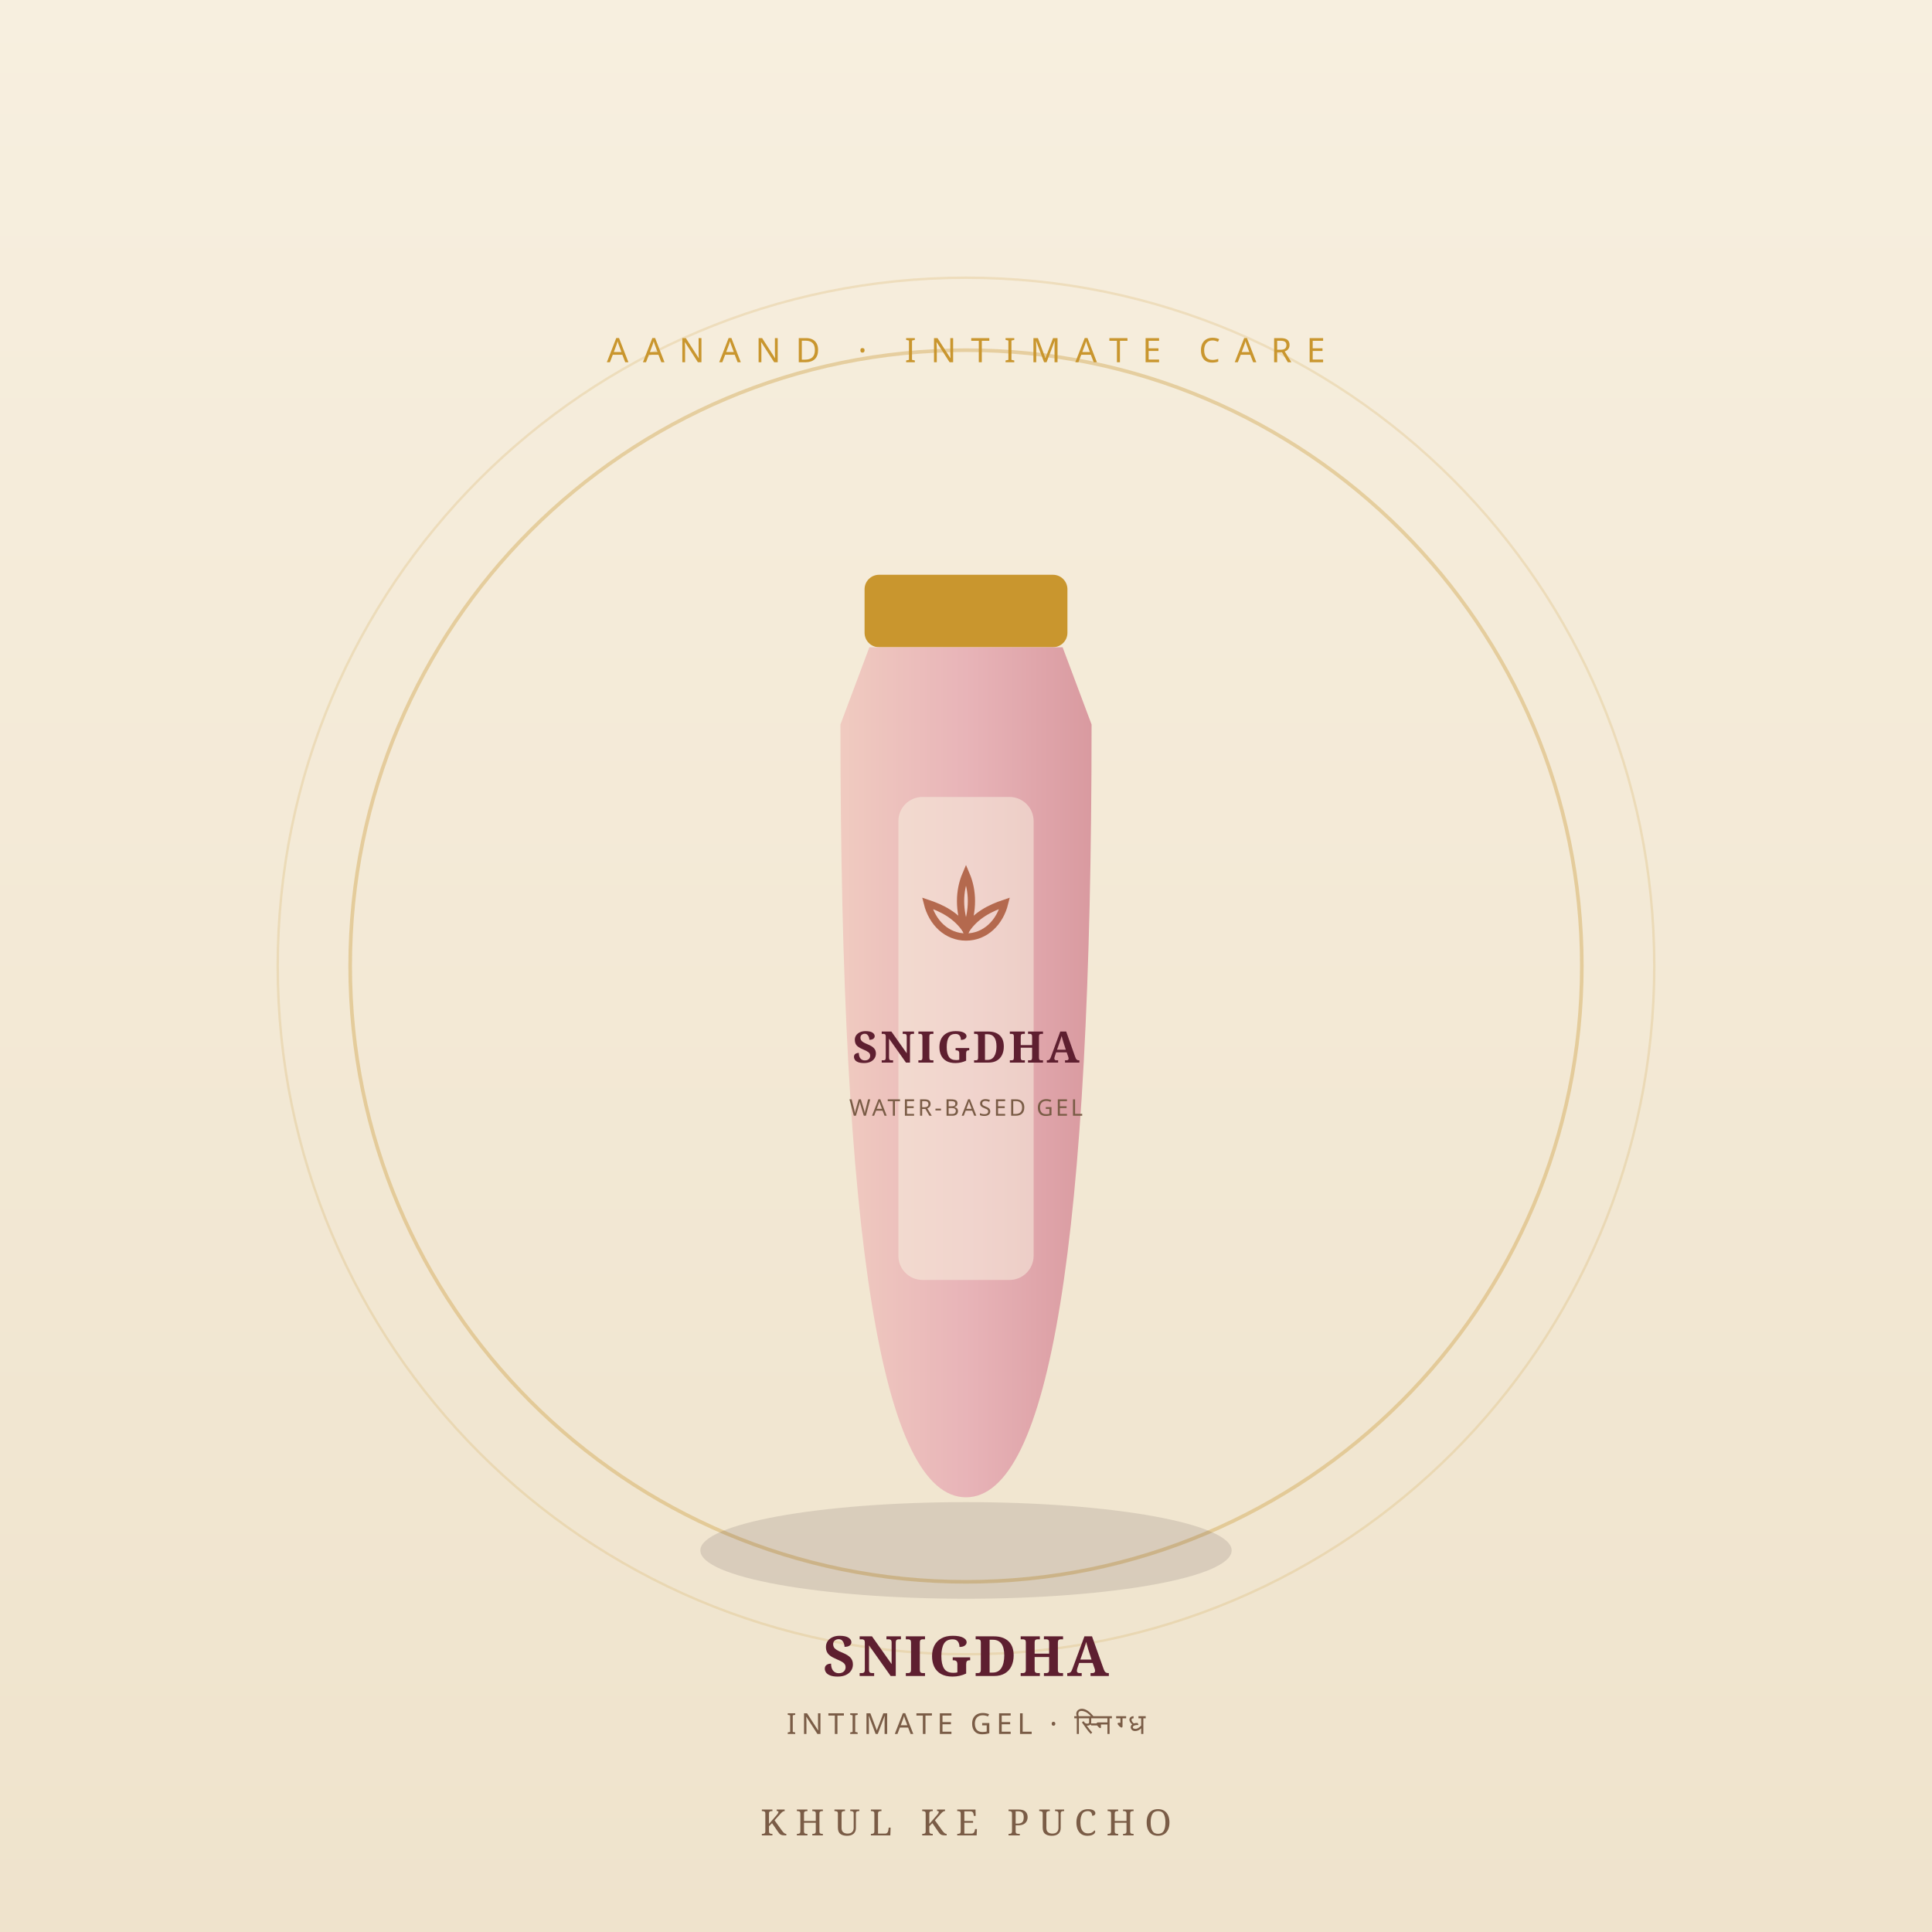
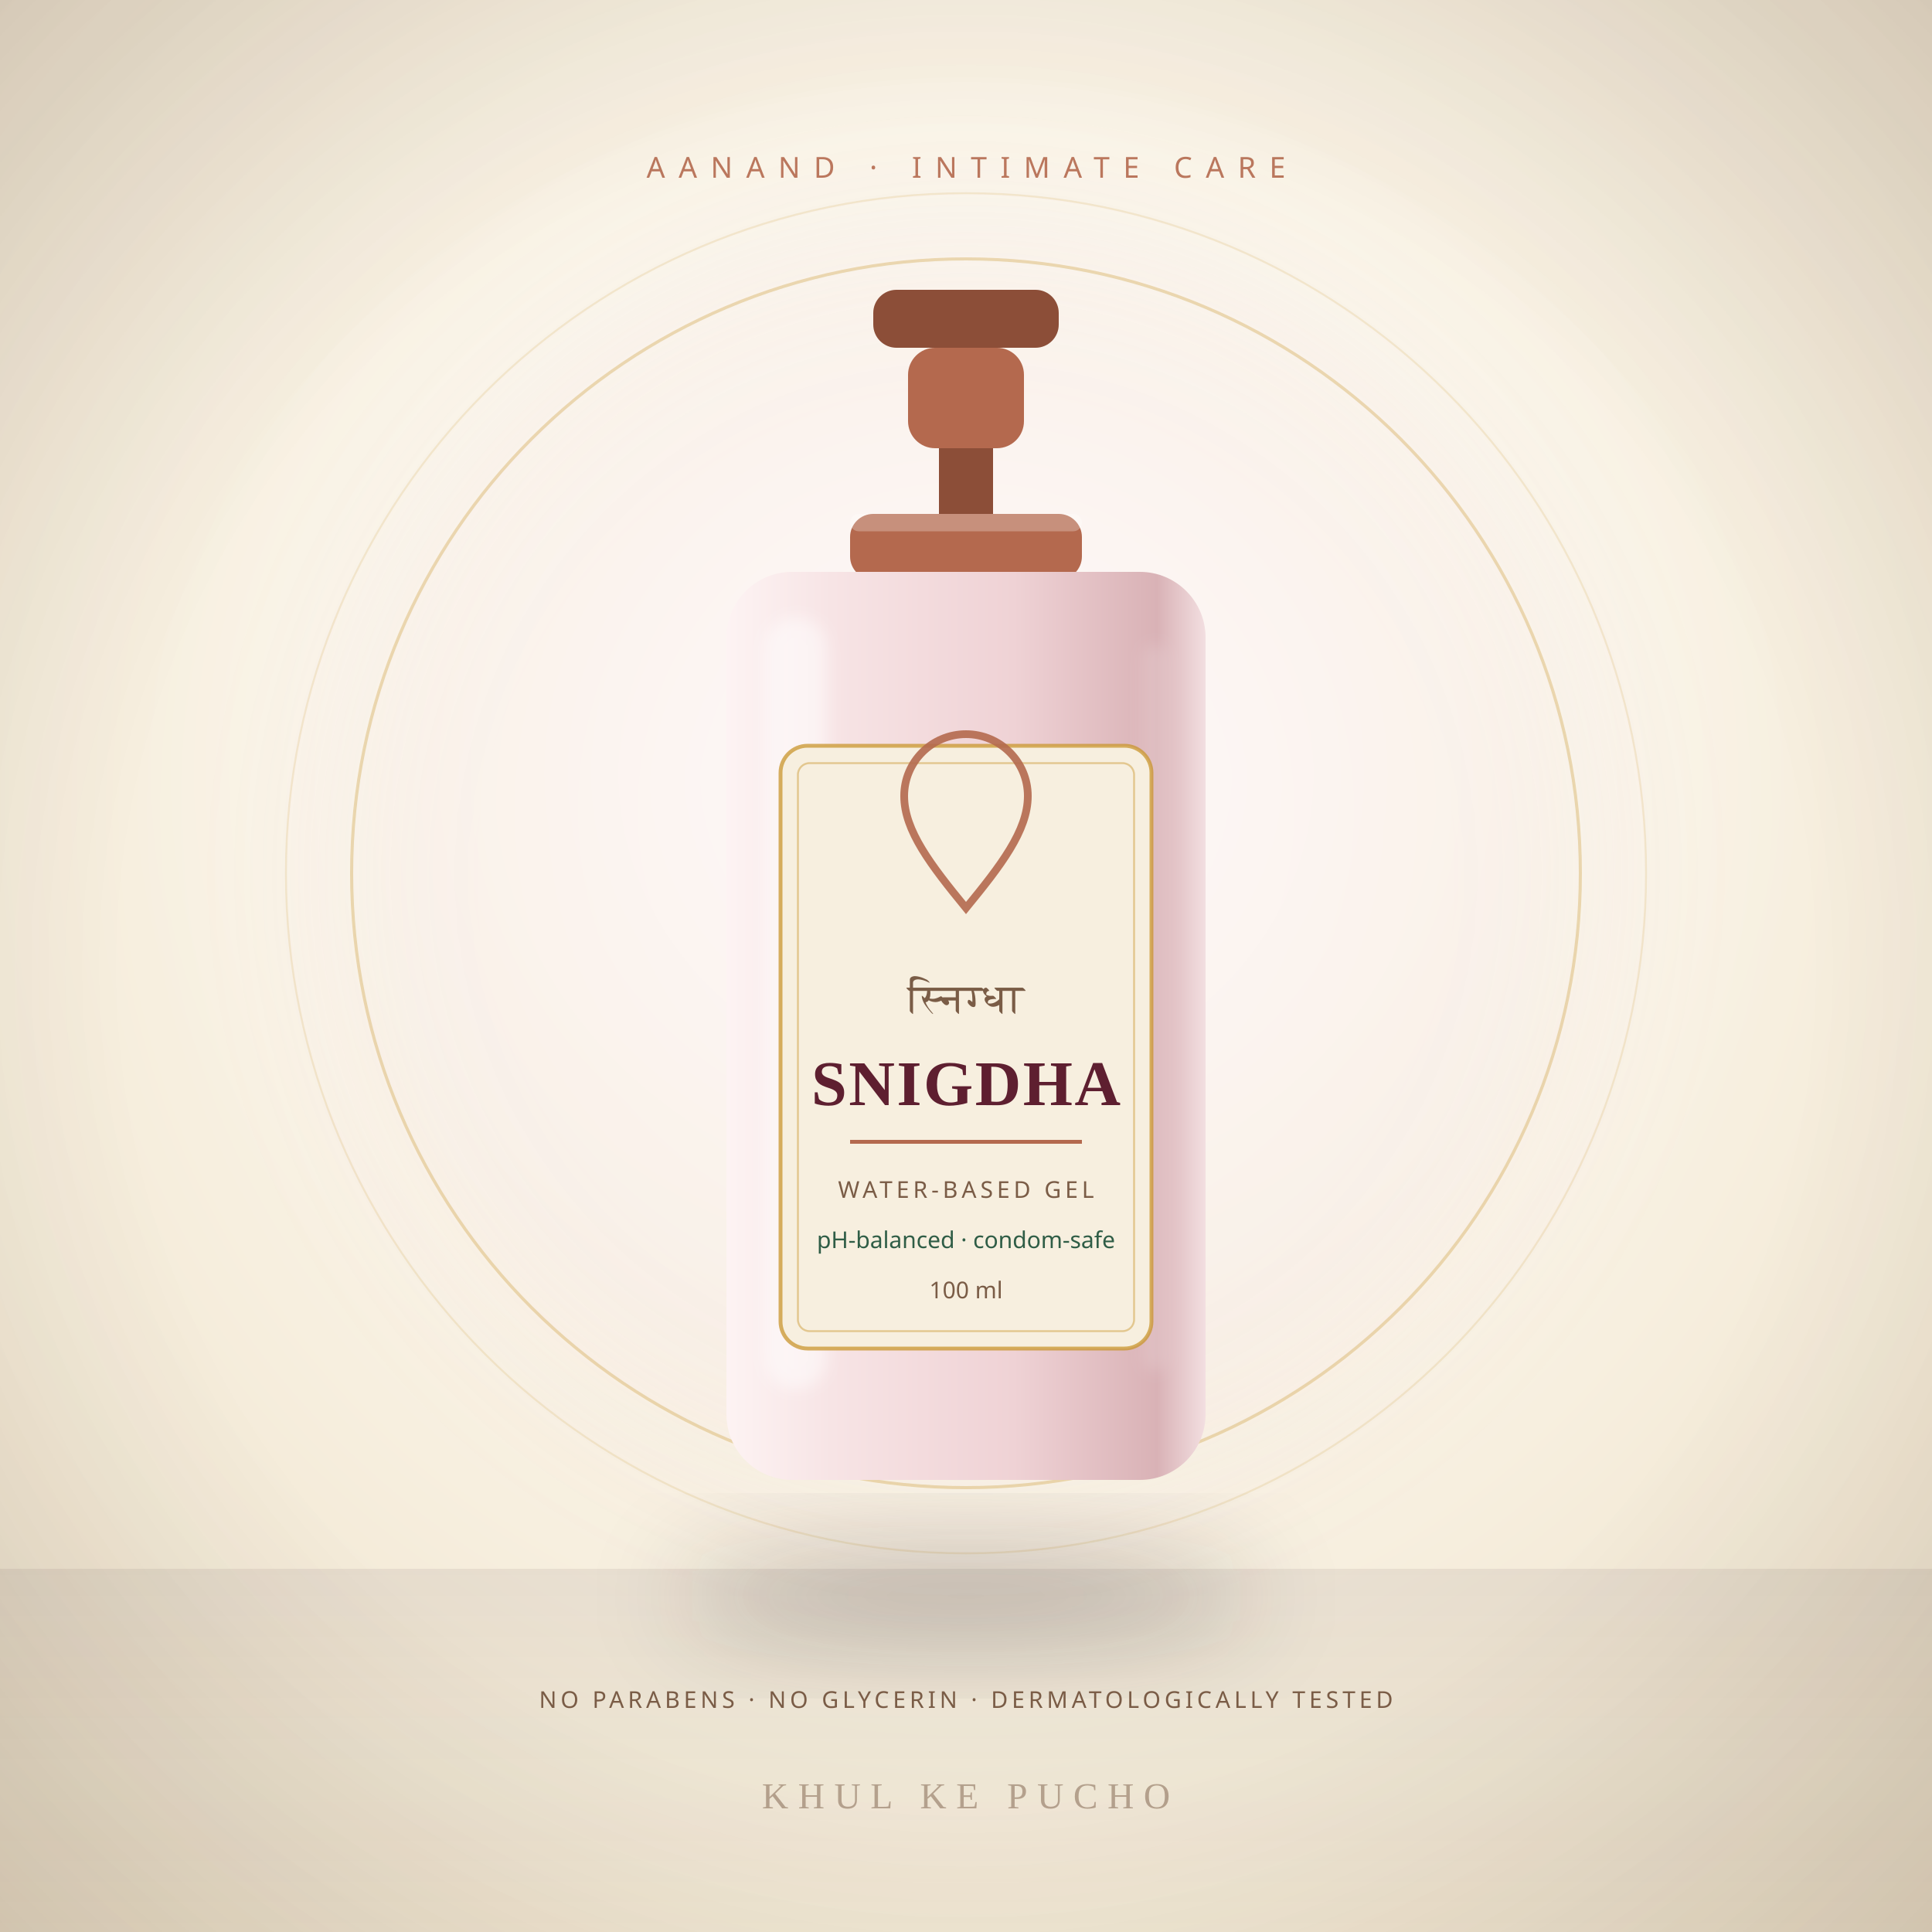
- <svg xmlns="http://www.w3.org/2000/svg" viewBox="0 0 800 800">
+ <svg xmlns="http://www.w3.org/2000/svg" viewBox="0 0 1000 1000" role="img">
  <defs>
-     <linearGradient id="bg" x1="0" y1="0" x2="0" y2="1">
-       <stop offset="0" stop-color="#F7EFDF" />
-       <stop offset="1" stop-color="#EFE3CC" />
+     <radialGradient id="studio" cx=".5" cy=".42" r=".78">
+       <stop offset="0" stop-color="#FFFDF8" />
+       <stop offset=".55" stop-color="#F7EFDF" />
+       <stop offset="1" stop-color="#E9DCC2" />
+     </radialGradient>
+     <radialGradient id="spot" cx=".5" cy=".45" r=".5">
+       <stop offset="0" stop-color="#FFFFFF" stop-opacity=".85" />
+       <stop offset="1" stop-color="#FFFFFF" stop-opacity="0" />
+     </radialGradient>
+     <radialGradient id="vig" cx=".5" cy=".5" r=".72">
+       <stop offset=".6" stop-color="#241419" stop-opacity="0" />
+       <stop offset="1" stop-color="#241419" stop-opacity=".13" />
+     </radialGradient>
+     <linearGradient id="floor" x1="0" y1="0" x2="0" y2="1">
+       <stop offset="0" stop-color="#241419" stop-opacity=".07" />
+       <stop offset="1" stop-color="#241419" stop-opacity="0" />
    </linearGradient>
-     <linearGradient id="tube" x1="0" y1="0" x2="1" y2="0">
-       <stop offset="0" stop-color="#F0CBC0" />
-       <stop offset=".5" stop-color="#E8B4B8" />
-       <stop offset="1" stop-color="#D99AA0" />
+     <filter id="soft" x="-60%" y="-60%" width="220%" height="220%">
+       <feGaussianBlur stdDeviation="26" />
+     </filter>
+     <filter id="soft2" x="-60%" y="-60%" width="220%" height="220%">
+       <feGaussianBlur stdDeviation="11" />
+     </filter>
+     <filter id="soft3" x="-60%" y="-60%" width="220%" height="220%">
+       <feGaussianBlur stdDeviation="4" />
+     </filter>
+     <filter id="glowf" x="-90%" y="-90%" width="280%" height="280%">
+       <feGaussianBlur stdDeviation="34" />
+     </filter>
+     <linearGradient id="specV" x1="0" y1="0" x2="1" y2="0">
+       <stop offset="0" stop-color="#FFFFFF" stop-opacity="0" />
+       <stop offset=".5" stop-color="#FFFFFF" stop-opacity=".55" />
+       <stop offset="1" stop-color="#FFFFFF" stop-opacity="0" />
+     </linearGradient>
+     <linearGradient id="sil" x1="0" y1="0" x2="1" y2="0">
+       <stop offset="0" stop-color="#D89377" />
+       <stop offset=".22" stop-color="#C97F5E" />
+       <stop offset=".58" stop-color="#B4694E" />
+       <stop offset=".88" stop-color="#7A422E" />
+       <stop offset="1" stop-color="#A15C42" />
+     </linearGradient>
+     <linearGradient id="blush" x1="0" y1="0" x2="1" y2="0">
+       <stop offset="0" stop-color="#F4CDD0" />
+       <stop offset=".3" stop-color="#E8B4B8" />
+       <stop offset=".72" stop-color="#D99AA0" />
+       <stop offset="1" stop-color="#B9787E" />
+     </linearGradient>
+     <radialGradient id="softhead" cx=".38" cy=".3" r=".78">
+       <stop offset="0" stop-color="#FBE3E0" />
+       <stop offset=".55" stop-color="#E8B4B8" />
+       <stop offset="1" stop-color="#C98A90" />
+     </radialGradient>
+     <linearGradient id="frost" x1="0" y1="0" x2="1" y2="0">
+       <stop offset="0" stop-color="#FDF3F3" />
+       <stop offset=".22" stop-color="#F7E4E5" />
+       <stop offset=".6" stop-color="#EFD2D5" />
+       <stop offset=".9" stop-color="#D9B2B6" />
+       <stop offset="1" stop-color="#F2DEE0" />
    </linearGradient>
  </defs>
-   <rect width="800" height="800" fill="url(#bg)" />
-   <circle cx="400" cy="400" r="255" fill="none" stroke="#C9962E" stroke-width="1.5" opacity=".35" />
-   <circle cx="400" cy="400" r="285" fill="none" stroke="#C9962E" stroke-width="1" opacity=".18" />
-   <text x="400" y="150" text-anchor="middle" font-family="Verdana,sans-serif" font-size="14" letter-spacing="6" fill="#C9962E">AANAND · INTIMATE CARE</text>
-   <ellipse cx="400" cy="642" rx="110" ry="20" fill="#241419" opacity=".12" />
-   <rect x="358" y="238" width="84" height="30" rx="6" fill="#C9962E" />
-   <path d="M360 268 L440 268 L452 300 Q452 620 400 620 Q348 620 348 300 Z" fill="url(#tube)" />
-   <rect x="372" y="330" width="56" height="200" rx="10" fill="#F7EFDF" opacity=".55" />
-   <g fill="none" stroke="#B4694E" stroke-width="3" stroke-linecap="round">
-     <path d="M400 388 C392 388 386 382 384 374 C390 376 396 379 400 385 C404 379 410 376 416 374 C414 382 408 388 400 388 Z" />
-     <path d="M400 385 C397 377 397 369 400 362 C403 369 403 377 400 385 Z" />
+   <rect width="1000" height="1000" fill="url(#studio)" />
+   <ellipse cx="500" cy="440" rx="430" ry="400" fill="url(#spot)" />
+   <circle cx="500" cy="452" r="330" fill="#E8B4B8" opacity=".10" filter="url(#glowf)" />
+   <circle cx="500" cy="452" r="318" fill="none" stroke="#C9962E" stroke-width="1.6" opacity=".32" />
+   <circle cx="500" cy="452" r="352" fill="none" stroke="#C9962E" stroke-width="1" opacity=".16" />
+   <rect x="0" y="812" width="1000" height="188" fill="url(#floor)" />
+   <text x="500" y="92" text-anchor="middle" font-family="Verdana,Geneva,sans-serif" font-size="15" letter-spacing="7" fill="#B4694E" opacity=".9">AANAND · INTIMATE CARE</text>
+   <ellipse cx="500" cy="826" rx="150" ry="24" fill="#241419" opacity="0.24" filter="url(#soft)" />
+   <rect x="452" y="150" width="96" height="30" rx="12" fill="#8C4E38" />
+   <rect x="470" y="180" width="60" height="52" rx="14" fill="#B4694E" />
+   <rect x="486" y="232" width="28" height="42" fill="#8C4E38" />
+   <rect x="440" y="266" width="120" height="34" rx="12" fill="#B4694E" />
+   <rect x="440" y="266" width="120" height="9" rx="4.5" fill="#FFFFFF" opacity=".26" />
+   <rect x="376" y="296" width="248" height="470" rx="34" fill="url(#frost)" />
+   <rect x="395.84" y="319.5" width="32.24" height="399.5" rx="16.12" fill="#FFFFFF" opacity="0.5" filter="url(#soft3)" />
+   <rect x="591.76" y="333.6" width="12.4" height="376.0" rx="6.2" fill="#FFFFFF" opacity=".16" filter="url(#soft3)" />
+   <rect x="404" y="386" width="192" height="312" rx="14" fill="#F7EFDF" />
+   <rect x="404" y="386" width="192" height="312" rx="14" fill="none" stroke="#C9962E" stroke-width="2" opacity=".75" />
+   <rect x="413" y="395" width="174" height="294" rx="6" fill="none" stroke="#C9962E" stroke-width="1" opacity=".45" />
+   <g fill="none" stroke="#B4694E" stroke-width="4" stroke-linecap="round" opacity=".9">
+     <path d="M500 470 C482 448 468 430 468 412 a32 32 0 0 1 64 0 C532 430 518 448 500 470 Z" />
  </g>
-   <text x="400" y="440" text-anchor="middle" font-family="Georgia,serif" font-size="18" font-weight="bold" letter-spacing="1" fill="#5E1F30">SNIGDHA</text>
-   <text x="400" y="462" text-anchor="middle" font-family="Verdana,sans-serif" font-size="9.5" letter-spacing="1" fill="#7A5C46">WATER-BASED GEL</text>
-   <text x="400" y="694" text-anchor="middle" font-family="Georgia,serif" font-size="23" font-weight="bold" letter-spacing="1" fill="#5E1F30">SNIGDHA</text>
-   <text x="400" y="718" text-anchor="middle" font-family="Verdana,sans-serif" font-size="12" letter-spacing="2" fill="#7A5C46">INTIMATE GEL · स्निग्ध</text>
-   <text x="400" y="760" text-anchor="middle" font-family="Georgia,serif" font-size="15" letter-spacing="4" fill="#7A5C46">KHUL KE PUCHO</text>
+   <text x="500" y="524" text-anchor="middle" font-family="Georgia,'Times New Roman',serif" font-size="21" fill="#7A5C46">स्निग्धा</text>
+   <text x="500" y="572" text-anchor="middle" font-family="Georgia,'Times New Roman',serif" font-size="33" font-weight="bold" letter-spacing="1" fill="#5E1F30">SNIGDHA</text>
+   <rect x="440" y="590" width="120" height="2" fill="#B4694E" />
+   <text x="500" y="620" text-anchor="middle" font-family="Verdana,Geneva,sans-serif" font-size="12" letter-spacing="2" fill="#7A5C46">WATER-BASED GEL</text>
+   <text x="500" y="646" text-anchor="middle" font-family="Verdana,Geneva,sans-serif" font-size="12" fill="#2F5D46">pH-balanced · condom-safe</text>
+   <text x="500" y="672" text-anchor="middle" font-family="Verdana,Geneva,sans-serif" font-size="12" fill="#7A5C46">100 ml</text>
+   <g font-family="Verdana,Geneva,sans-serif" font-size="12" letter-spacing="2" fill="#7A5C46" text-anchor="middle">
+     <text x="500" y="884">NO PARABENS · NO GLYCERIN · DERMATOLOGICALLY TESTED</text>
+   </g>
+   <text x="500" y="936" text-anchor="middle" font-family="Georgia,'Times New Roman',serif" font-size="19" letter-spacing="5" fill="#7A5C46" opacity="0.5">KHUL KE PUCHO</text>
+   <rect width="1000" height="1000" fill="url(#vig)" />
</svg>
